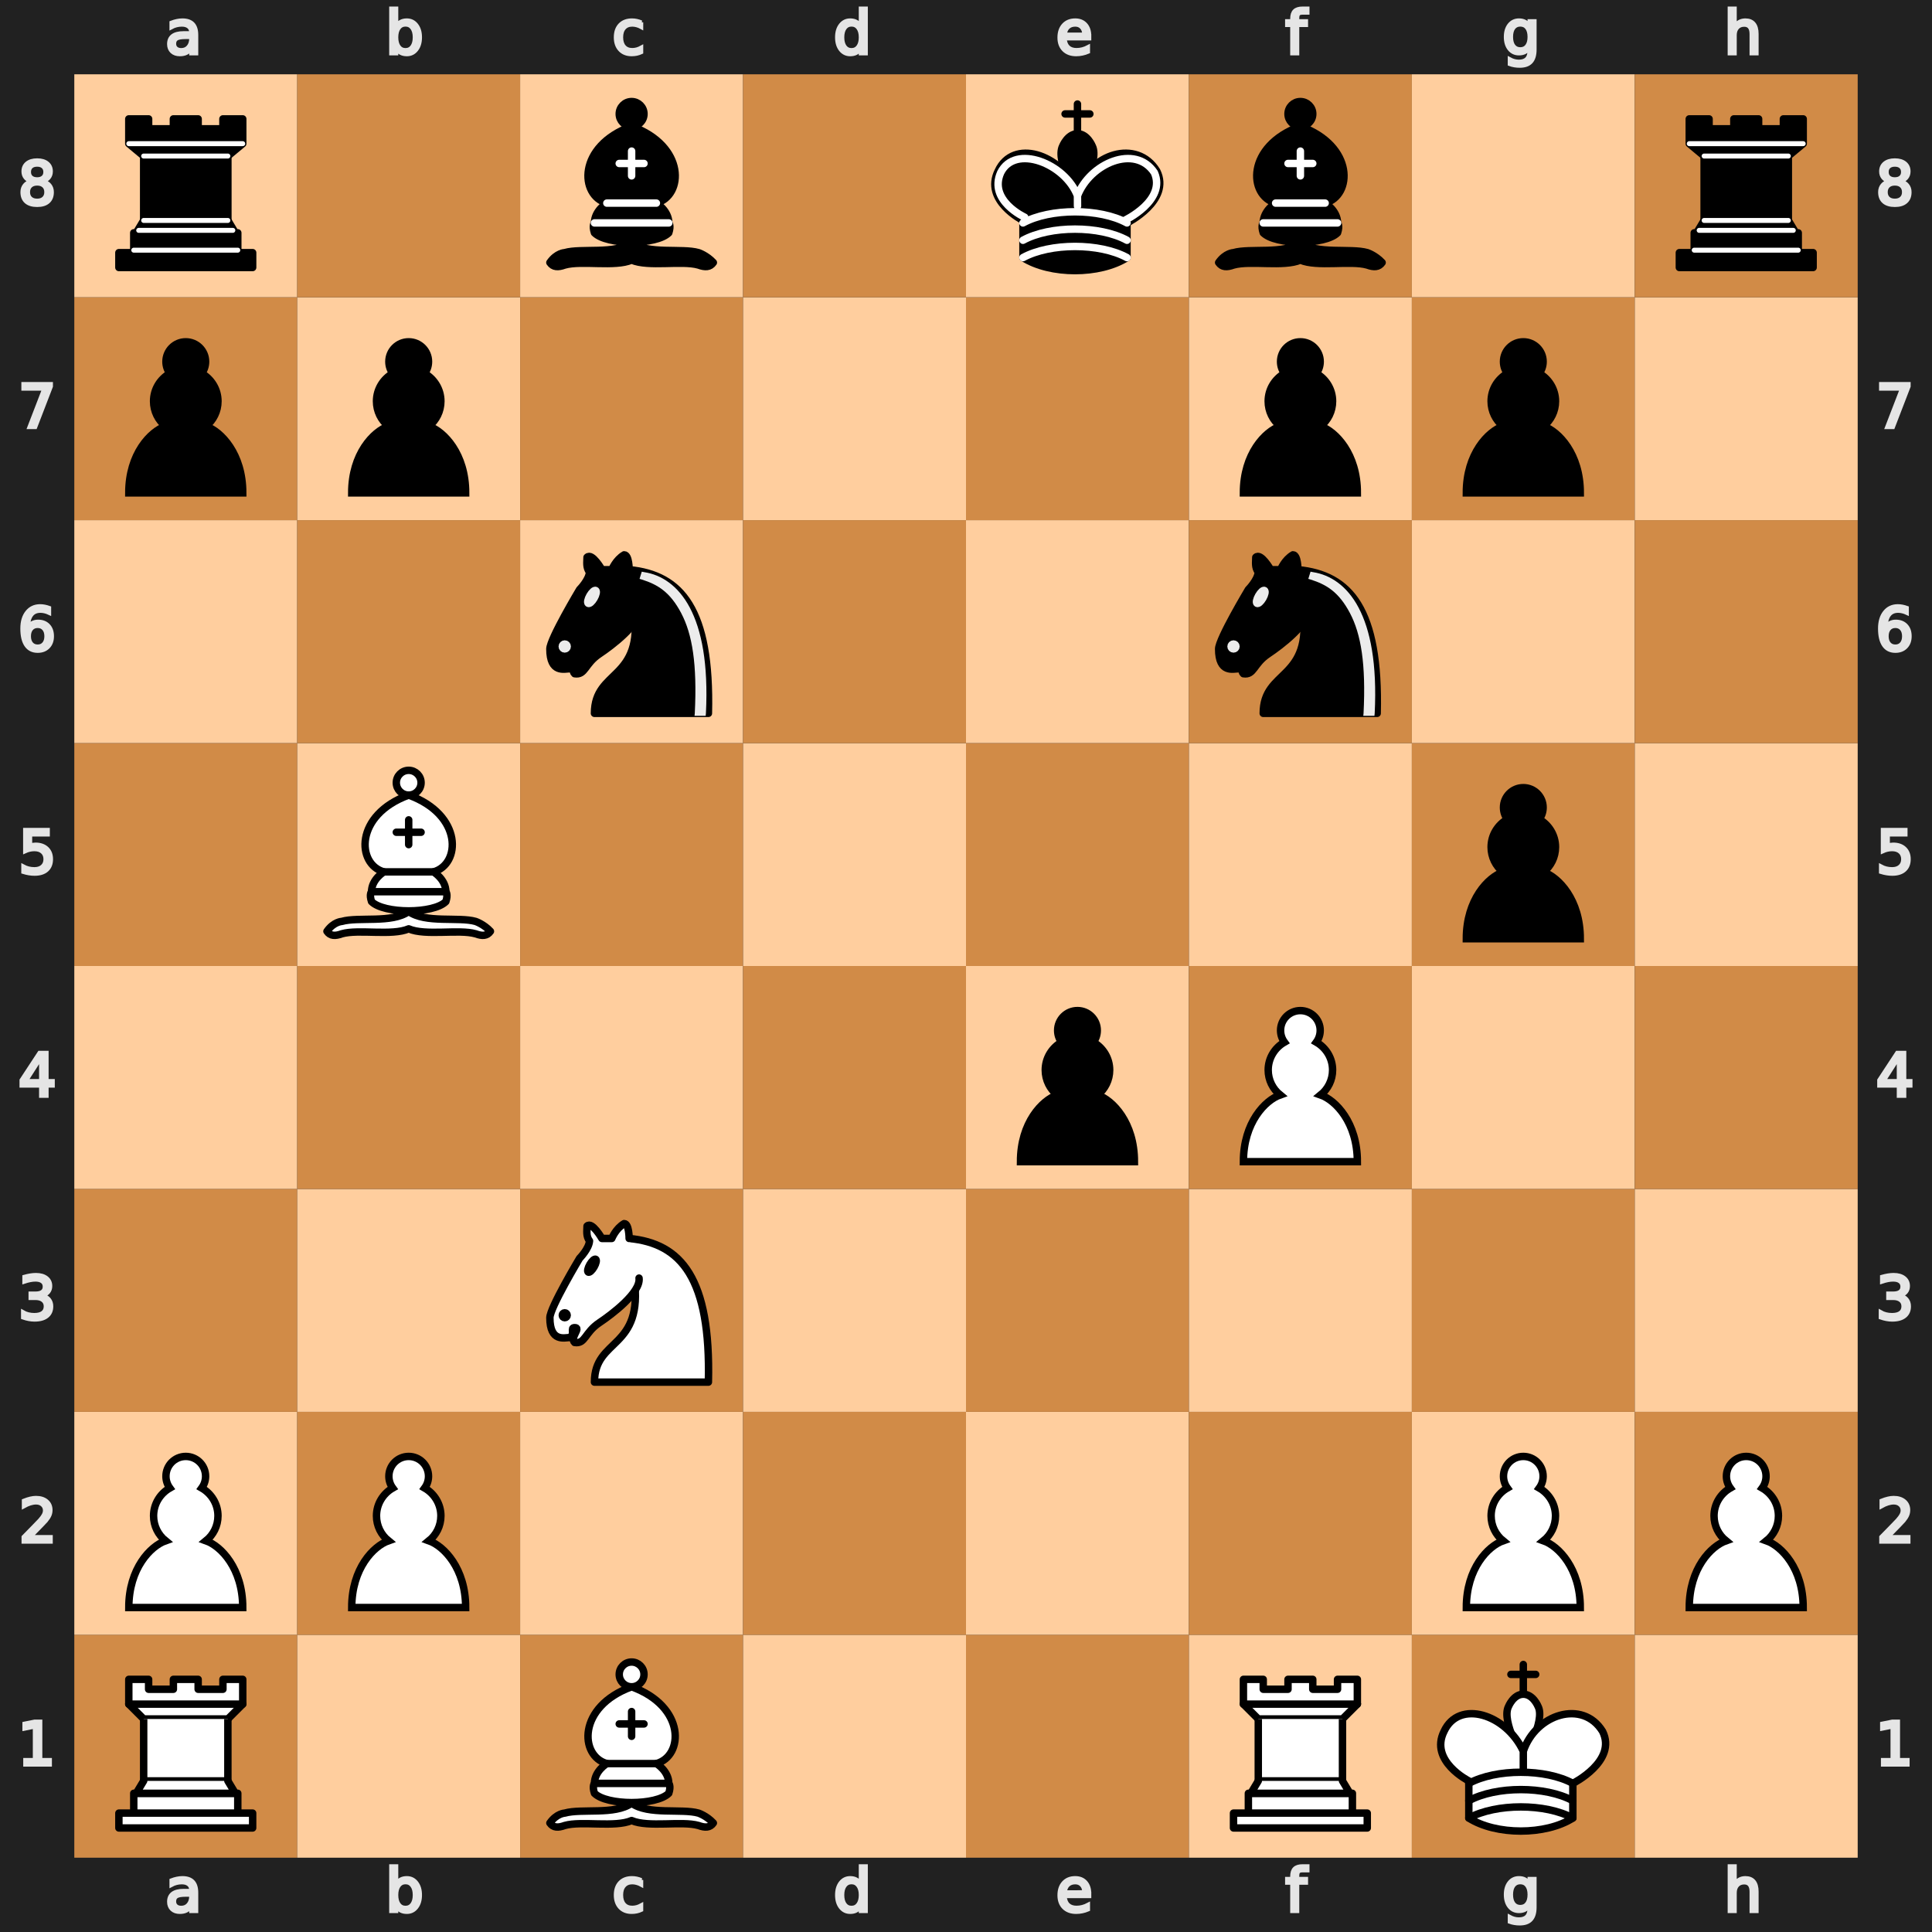
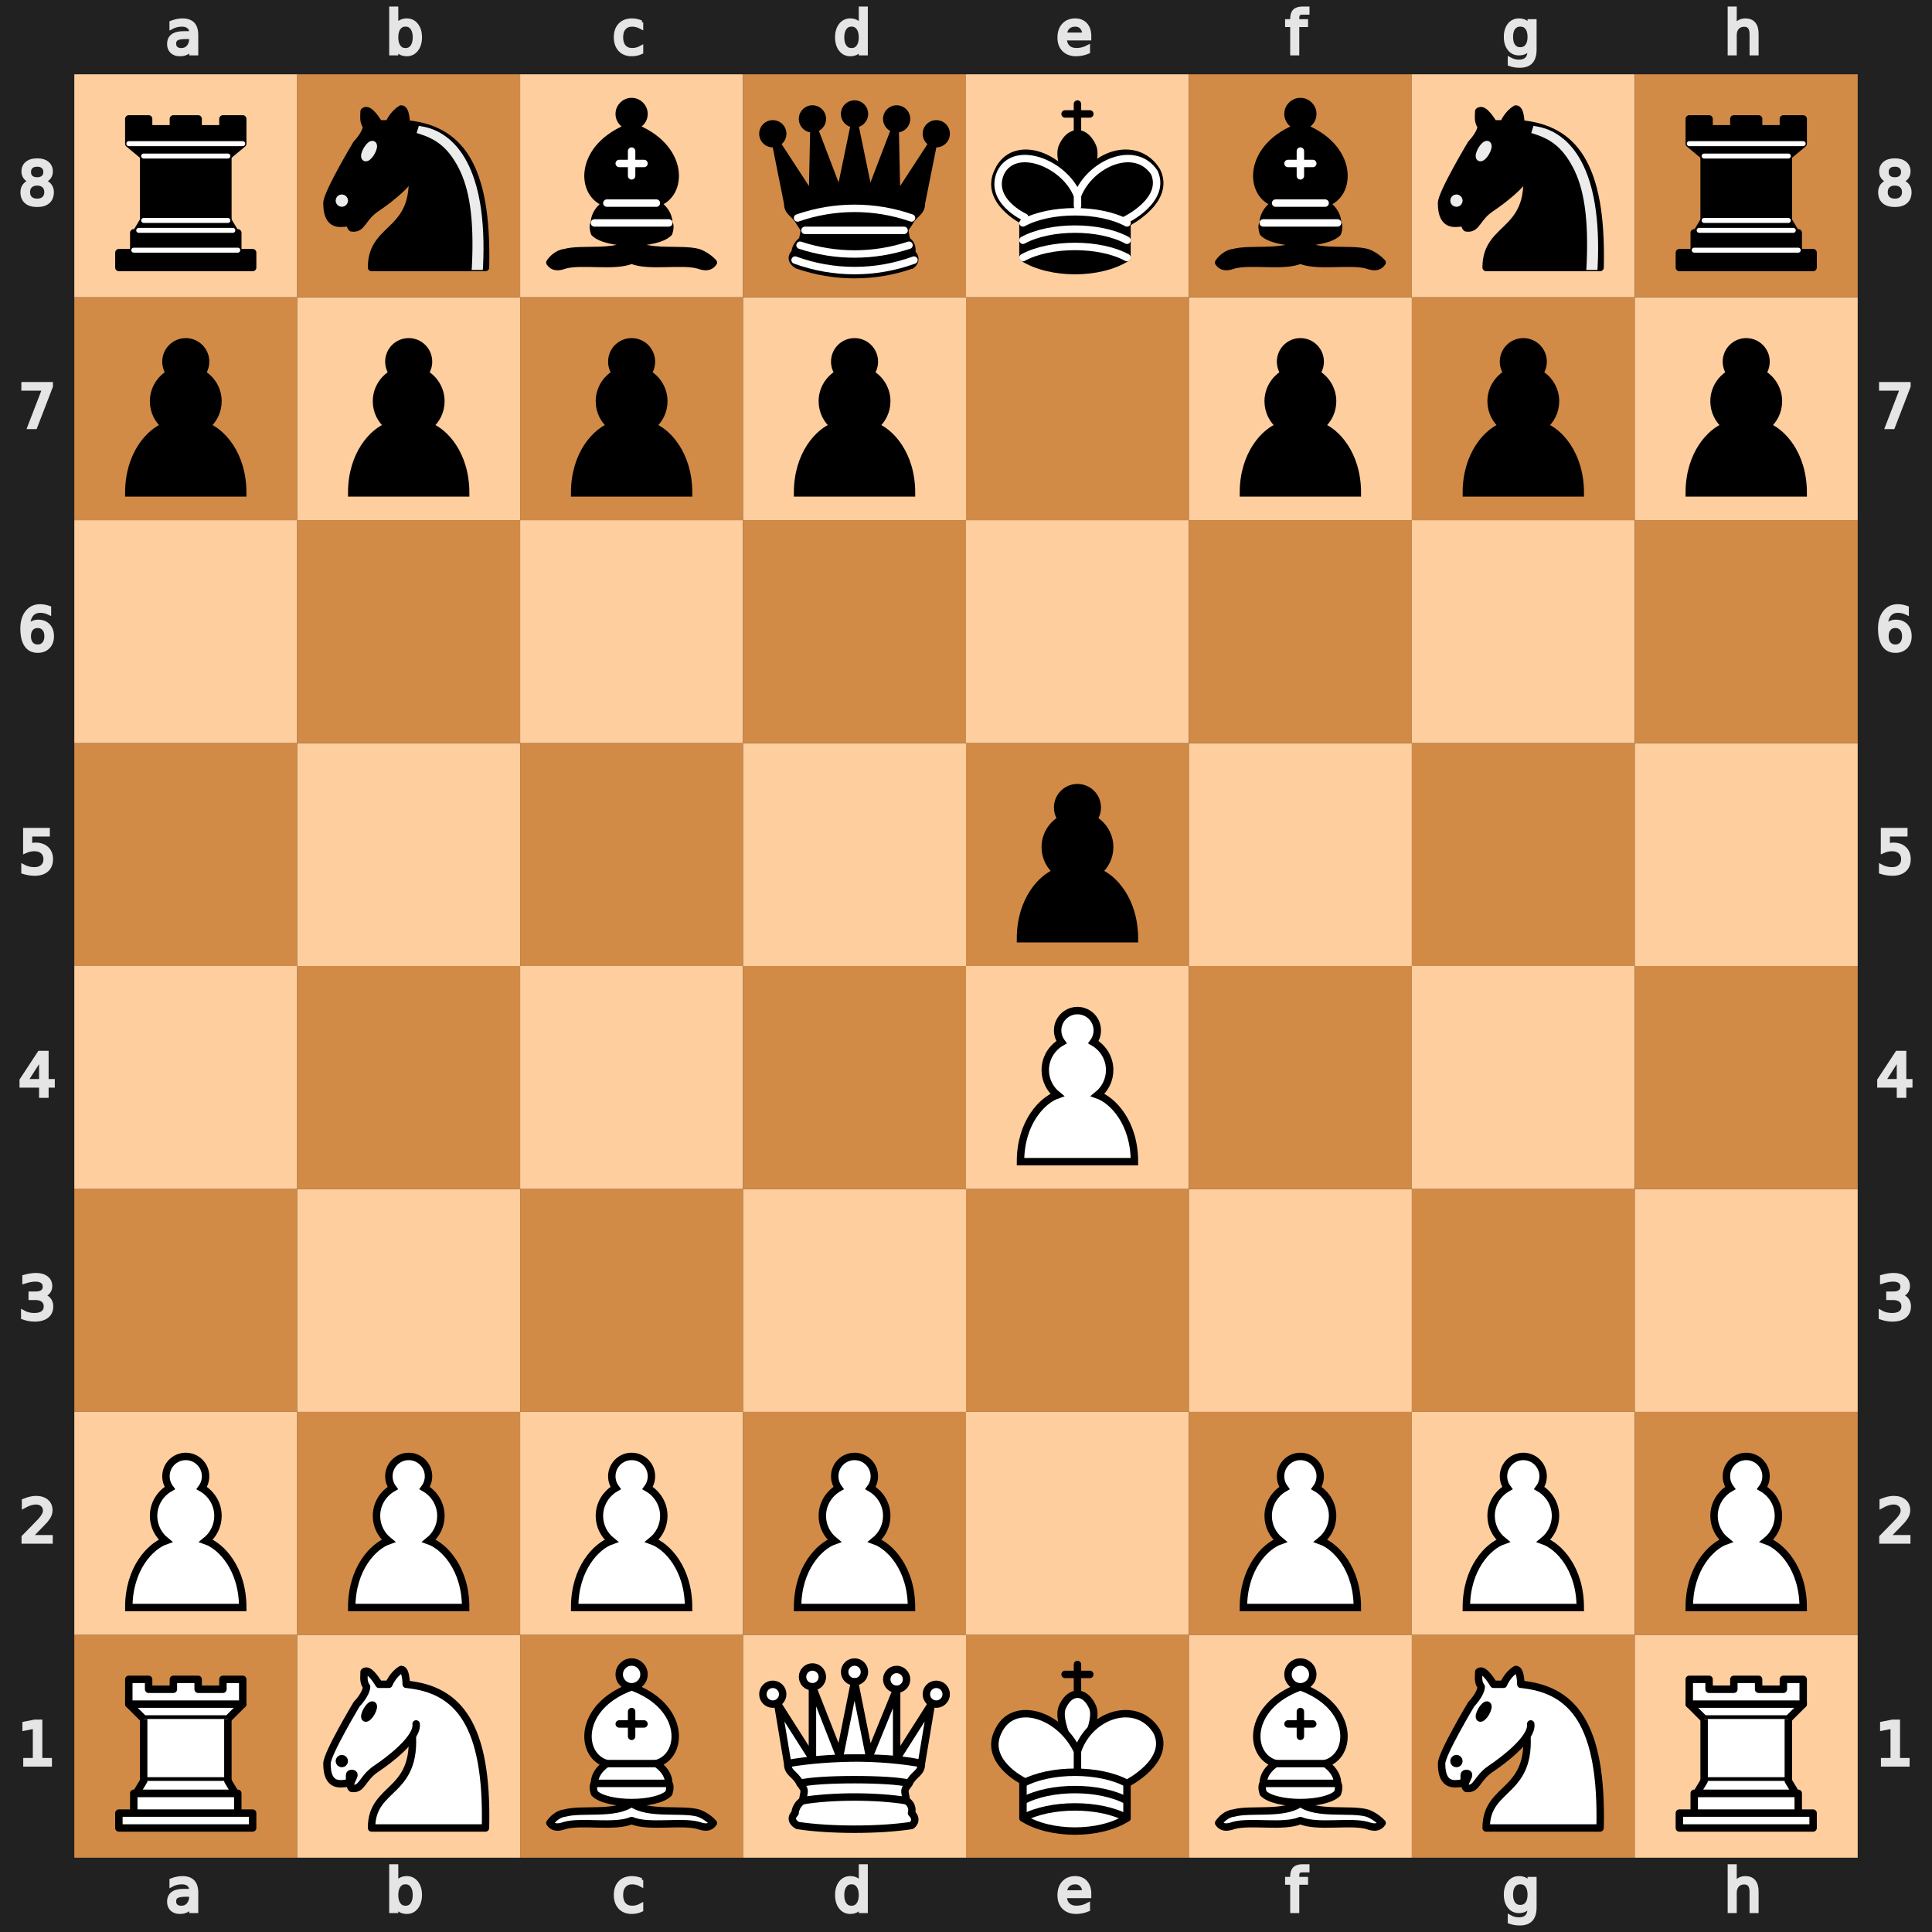
<svg xmlns="http://www.w3.org/2000/svg" xmlns:xlink="http://www.w3.org/1999/xlink" version="1.2" baseProfile="tiny" viewBox="0 0 390 390">
  <defs>
    <g id="white-pawn" class="white pawn">
      <path d="M22.5 9c-2.21 0-4 1.79-4 4 0 .89.29 1.71.78 2.38C17.33 16.5 16 18.59 16 21c0 2.03.94 3.84 2.41 5.03-3 1.06-7.41 5.55-7.41 13.47h23c0-7.92-4.41-12.41-7.41-13.47 1.47-1.19 2.41-3 2.41-5.03 0-2.41-1.33-4.5-3.28-5.62.49-.67.78-1.49.78-2.38 0-2.21-1.79-4-4-4z" fill="#fff" stroke="#000" stroke-width="1.5" stroke-linecap="round" />
    </g>
    <g id="white-knight" class="white knight" fill="none" fill-rule="evenodd" stroke="#000" stroke-width="1.5" stroke-linecap="round" stroke-linejoin="round">
      <path d="M 22,10 C 32.5,11 38.5,18 38,39 L 15,39 C 15,30 25,32.5 23,18" style="fill:#ffffff; stroke:#000000;" />
      <path d="M 24,18 C 24.38,20.91 18.45,25.37 16,27 C 13,29 13.18,31.34 11,31 C 9.958,30.06 12.41,27.96 11,28 C 10,28 11.19,29.23 10,30 C 9,30 5.997,31 6,26 C 6,24 12,14 12,14 C 12,14 13.89,12.1 14,10.5 C 13.27,9.506 13.5,8.5 13.5,7.5 C 14.5,6.5 16.5,10 16.5,10 L 18.5,10 C 18.5,10 19.28,8.008 21,7 C 22,7 22,10 22,10" style="fill:#ffffff; stroke:#000000;" />
      <path d="M 9.5 25.5 A 0.5 0.5 0 1 1 8.5,25.5 A 0.5 0.5 0 1 1 9.5 25.5 z" style="fill:#000000; stroke:#000000;" />
      <path d="M 15 15.5 A 0.5 1.5 0 1 1 14,15.5 A 0.5 1.5 0 1 1 15 15.5 z" transform="matrix(0.866,0.5,-0.5,0.866,9.693,-5.173)" style="fill:#000000; stroke:#000000;" />
    </g>
    <g id="white-bishop" class="white bishop" fill="none" fill-rule="evenodd" stroke="#000" stroke-width="1.5" stroke-linecap="round" stroke-linejoin="round">
      <g fill="#fff" stroke-linecap="butt">
        <path d="M9 36c3.39-.97 10.11.43 13.5-2 3.39 2.43 10.11 1.03 13.5 2 0 0 1.65.54 3 2-.68.97-1.65.99-3 .5-3.39-.97-10.11.46-13.5-1-3.39 1.46-10.11.03-13.5 1-1.354.49-2.323.47-3-.5 1.354-1.94 3-2 3-2zM15 32c2.5 2.5 12.5 2.5 15 0 .5-1.5 0-2 0-2 0-2.5-2.5-4-2.5-4 5.5-1.5 6-11.5-5-15.5-11 4-10.5 14-5 15.5 0 0-2.5 1.5-2.5 4 0 0-.5.5 0 2zM25 8a2.5 2.5 0 1 1-5 0 2.5 2.5 0 1 1 5 0z" />
      </g>
      <path d="M17.5 26h10M15 30h15m-7.5-14.5v5M20 18h5" stroke-linejoin="miter" />
    </g>
    <g id="white-rook" class="white rook" fill="#fff" fill-rule="evenodd" stroke="#000" stroke-width="1.5" stroke-linecap="round" stroke-linejoin="round">
      <path d="M9 39h27v-3H9v3zM12 36v-4h21v4H12zM11 14V9h4v2h5V9h5v2h5V9h4v5" stroke-linecap="butt" />
      <path d="M34 14l-3 3H14l-3-3" />
      <path d="M31 17v12.5H14V17" stroke-linecap="butt" stroke-linejoin="miter" />
      <path d="M31 29.5l1.5 2.5h-20l1.5-2.5" />
      <path d="M11 14h23" fill="none" stroke-linejoin="miter" />
    </g>
+     <g id="white-queen" class="white queen" fill="#fff" fill-rule="evenodd" stroke="#000" stroke-width="1.5" stroke-linecap="round" stroke-linejoin="round">
+       <path d="M8 12a2 2 0 1 1-4 0 2 2 0 1 1 4 0zM24.5 7.5a2 2 0 1 1-4 0 2 2 0 1 1 4 0zM41 12a2 2 0 1 1-4 0 2 2 0 1 1 4 0zM16 8.5a2 2 0 1 1-4 0 2 2 0 1 1 4 0zM33 9a2 2 0 1 1-4 0 2 2 0 1 1 4 0z" />
+       <path d="M9 26c8.5-1.5 21-1.5 27 0l2-12-7 11V11l-5.5 13.5-3-15-3 15-5.5-14V25L7 14l2 12zM9 26c0 2 1.5 2 2.5 4 1 1.5 1 1 .5 3.5-1.5 1-1.5 2.5-1.5 2.5-1.5 1.5.5 2.5.5 2.5 6.5 1 16.5 1 23 0 0 0 1.5-1 0-2.5 0 0 .5-1.5-1-2.5-.5-2.5-.5-2 .5-3.5 1-2 2.5-2 2.5-4-8.5-1.5-18.5-1.5-27 0z" stroke-linecap="butt" />
+       <path d="M11.5 30c3.5-1 18.5-1 22 0M12 33.5c6-1 15-1 21 0" fill="none" />
+     </g>
    <g id="white-king" class="white king" fill="none" fill-rule="evenodd" stroke="#000" stroke-width="1.5" stroke-linecap="round" stroke-linejoin="round">
      <path d="M22.5 11.63V6M20 8h5" stroke-linejoin="miter" />
      <path d="M22.5 25s4.5-7.5 3-10.5c0 0-1-2.5-3-2.5s-3 2.5-3 2.5c-1.5 3 3 10.5 3 10.5" fill="#fff" stroke-linecap="butt" stroke-linejoin="miter" />
      <path d="M11.5 37c5.5 3.5 15.5 3.5 21 0v-7s9-4.5 6-10.5c-4-6.5-13.5-3.5-16 4V27v-3.5c-3.5-7.5-13-10.5-16-4-3 6 5 10 5 10V37z" fill="#fff" />
      <path d="M11.5 30c5.5-3 15.5-3 21 0m-21 3.5c5.5-3 15.5-3 21 0m-21 3.5c5.5-3 15.5-3 21 0" />
    </g>
    <g id="black-pawn" class="black pawn">
      <path d="M22.5 9c-2.21 0-4 1.79-4 4 0 .89.29 1.71.78 2.38C17.33 16.5 16 18.59 16 21c0 2.03.94 3.84 2.41 5.03-3 1.06-7.41 5.55-7.41 13.47h23c0-7.92-4.41-12.41-7.41-13.47 1.47-1.19 2.41-3 2.41-5.03 0-2.41-1.33-4.5-3.28-5.62.49-.67.78-1.49.78-2.38 0-2.21-1.79-4-4-4z" fill="#000" stroke="#000" stroke-width="1.5" stroke-linecap="round" />
    </g>
    <g id="black-knight" class="black knight" fill="none" fill-rule="evenodd" stroke="#000" stroke-width="1.5" stroke-linecap="round" stroke-linejoin="round">
      <path d="M 22,10 C 32.5,11 38.5,18 38,39 L 15,39 C 15,30 25,32.5 23,18" style="fill:#000000; stroke:#000000;" />
      <path d="M 24,18 C 24.38,20.91 18.45,25.37 16,27 C 13,29 13.18,31.34 11,31 C 9.958,30.06 12.41,27.96 11,28 C 10,28 11.19,29.23 10,30 C 9,30 5.997,31 6,26 C 6,24 12,14 12,14 C 12,14 13.89,12.1 14,10.5 C 13.27,9.506 13.5,8.5 13.5,7.5 C 14.5,6.5 16.5,10 16.5,10 L 18.5,10 C 18.5,10 19.28,8.008 21,7 C 22,7 22,10 22,10" style="fill:#000000; stroke:#000000;" />
      <path d="M 9.5 25.5 A 0.5 0.5 0 1 1 8.5,25.5 A 0.5 0.5 0 1 1 9.5 25.5 z" style="fill:#ececec; stroke:#ececec;" />
      <path d="M 15 15.5 A 0.5 1.5 0 1 1 14,15.5 A 0.5 1.5 0 1 1 15 15.5 z" transform="matrix(0.866,0.5,-0.5,0.866,9.693,-5.173)" style="fill:#ececec; stroke:#ececec;" />
      <path d="M 24.55,10.4 L 24.1,11.85 L 24.6,12 C 27.75,13 30.25,14.49 32.5,18.75 C 34.75,23.01 35.75,29.06 35.25,39 L 35.2,39.5 L 37.45,39.5 L 37.5,39 C 38,28.94 36.62,22.15 34.25,17.66 C 31.88,13.17 28.46,11.02 25.06,10.5 L 24.55,10.4 z " style="fill:#ececec; stroke:none;" />
    </g>
    <g id="black-bishop" class="black bishop" fill="none" fill-rule="evenodd" stroke="#000" stroke-width="1.5" stroke-linecap="round" stroke-linejoin="round">
      <path d="M9 36c3.39-.97 10.11.43 13.5-2 3.39 2.43 10.11 1.03 13.5 2 0 0 1.65.54 3 2-.68.97-1.65.99-3 .5-3.39-.97-10.11.46-13.5-1-3.39 1.46-10.11.03-13.5 1-1.354.49-2.323.47-3-.5 1.354-1.94 3-2 3-2zm6-4c2.5 2.5 12.5 2.5 15 0 .5-1.5 0-2 0-2 0-2.5-2.5-4-2.5-4 5.5-1.5 6-11.5-5-15.5-11 4-10.5 14-5 15.5 0 0-2.5 1.5-2.5 4 0 0-.5.5 0 2zM25 8a2.5 2.5 0 1 1-5 0 2.5 2.5 0 1 1 5 0z" fill="#000" stroke-linecap="butt" />
      <path d="M17.5 26h10M15 30h15m-7.5-14.5v5M20 18h5" stroke="#fff" stroke-linejoin="miter" />
    </g>
    <g id="black-rook" class="black rook" fill="#000" fill-rule="evenodd" stroke="#000" stroke-width="1.5" stroke-linecap="round" stroke-linejoin="round">
      <path d="M9 39h27v-3H9v3zM12.5 32l1.5-2.5h17l1.5 2.5h-20zM12 36v-4h21v4H12z" stroke-linecap="butt" />
      <path d="M14 29.5v-13h17v13H14z" stroke-linecap="butt" stroke-linejoin="miter" />
      <path d="M14 16.5L11 14h23l-3 2.5H14zM11 14V9h4v2h5V9h5v2h5V9h4v5H11z" stroke-linecap="butt" />
      <path d="M12 35.5h21M13 31.5h19M14 29.5h17M14 16.5h17M11 14h23" fill="none" stroke="#fff" stroke-width="1" stroke-linejoin="miter" />
+     </g>
+     <g id="black-queen" class="black queen" fill="#000" fill-rule="evenodd" stroke="#000" stroke-width="1.5" stroke-linecap="round" stroke-linejoin="round">
+       <g fill="#000" stroke="none">
+         <circle cx="6" cy="12" r="2.75" />
+         <circle cx="14" cy="9" r="2.75" />
+         <circle cx="22.5" cy="8" r="2.75" />
+         <circle cx="31" cy="9" r="2.75" />
+         <circle cx="39" cy="12" r="2.75" />
+       </g>
+       <path d="M9 26c8.5-1.5 21-1.5 27 0l2.5-12.5L31 25l-.3-14.1-5.2 13.6-3-14.5-3 14.5-5.2-13.6L14 25 6.5 13.5 9 26zM9 26c0 2 1.5 2 2.5 4 1 1.5 1 1 .5 3.5-1.5 1-1.5 2.5-1.5 2.5-1.5 1.5.5 2.5.5 2.5 6.5 1 16.5 1 23 0 0 0 1.5-1 0-2.5 0 0 .5-1.5-1-2.5-.5-2.5-.5-2 .5-3.5 1-2 2.5-2 2.5-4-8.5-1.5-18.5-1.5-27 0z" stroke-linecap="butt" />
+       <path d="M11 38.5a35 35 1 0 0 23 0" fill="none" stroke-linecap="butt" />
+       <path d="M11 29a35 35 1 0 1 23 0M12.5 31.5h20M11.5 34.5a35 35 1 0 0 22 0M10.5 37.5a35 35 1 0 0 24 0" fill="none" stroke="#fff" />
    </g>
    <g id="black-king" class="black king" fill="none" fill-rule="evenodd" stroke="#000" stroke-width="1.5" stroke-linecap="round" stroke-linejoin="round">
      <path d="M22.5 11.63V6" stroke-linejoin="miter" />
      <path d="M22.5 25s4.5-7.5 3-10.5c0 0-1-2.5-3-2.5s-3 2.5-3 2.5c-1.5 3 3 10.5 3 10.5" fill="#000" stroke-linecap="butt" stroke-linejoin="miter" />
      <path d="M11.5 37c5.5 3.5 15.5 3.5 21 0v-7s9-4.5 6-10.5c-4-6.5-13.5-3.5-16 4V27v-3.5c-3.5-7.5-13-10.5-16-4-3 6 5 10 5 10V37z" fill="#000" />
      <path d="M20 8h5" stroke-linejoin="miter" />
      <path d="M32 29.5s8.5-4 6.03-9.65C34.15 14 25 18 22.5 24.5l.01 2.1-.01-2.1C20 18 9.906 14 6.997 19.85c-2.497 5.65 4.853 9 4.853 9M11.5 30c5.5-3 15.5-3 21 0m-21 3.5c5.5-3 15.5-3 21 0m-21 3.5c5.5-3 15.5-3 21 0" stroke="#fff" />
    </g>
  </defs>
  <rect x="0" y="0" width="390" height="390" fill="#212121" />
  <g transform="translate(20, 0) scale(0.75, 0.75)" fill="#e5e5e5" stroke="#e5e5e5">
    <path d="M23.328 10.016q-1.742 0-2.414.398-.672.398-.672 1.36 0 .765.5 1.218.508.445 1.375.445 1.196 0 1.914-.843.727-.852.727-2.258v-.32zm2.867-.594v4.992h-1.437v-1.328q-.492.797-1.227 1.18-.734.375-1.797.375-1.343 0-2.14-.75-.79-.758-.79-2.024 0-1.476.985-2.226.992-.75 2.953-.75h2.016V8.75q0-.992-.656-1.531-.649-.547-1.829-.547-.75 0-1.46.18-.711.18-1.368.539V6.062q.79-.304 1.532-.453.742-.156 1.445-.156 1.898 0 2.836.984.937.985.937 2.985z" />
  </g>
  <g transform="translate(20, 375) scale(0.75, 0.75)" fill="#e5e5e5" stroke="#e5e5e5">
    <path d="M23.328 10.016q-1.742 0-2.414.398-.672.398-.672 1.36 0 .765.5 1.218.508.445 1.375.445 1.196 0 1.914-.843.727-.852.727-2.258v-.32zm2.867-.594v4.992h-1.437v-1.328q-.492.797-1.227 1.18-.734.375-1.797.375-1.343 0-2.14-.75-.79-.758-.79-2.024 0-1.476.985-2.226.992-.75 2.953-.75h2.016V8.75q0-.992-.656-1.531-.649-.547-1.829-.547-.75 0-1.46.18-.711.18-1.368.539V6.062q.79-.304 1.532-.453.742-.156 1.445-.156 1.898 0 2.836.984.937.985.937 2.985z" />
  </g>
  <g transform="translate(65, 0) scale(0.75, 0.75)" fill="#e5e5e5" stroke="#e5e5e5">
    <path d="M24.922 10.047q0-1.586-.656-2.485-.649-.906-1.79-.906-1.14 0-1.796.906-.649.899-.649 2.485 0 1.586.649 2.492.656.898 1.797.898 1.14 0 1.789-.898.656-.906.656-2.492zm-4.89-3.055q.452-.781 1.14-1.156.695-.383 1.656-.383 1.594 0 2.586 1.266 1 1.265 1 3.328 0 2.062-1 3.328-.992 1.266-2.586 1.266-.96 0-1.656-.375-.688-.383-1.14-1.164v1.312h-1.446V2.258h1.445z" />
  </g>
  <g transform="translate(65, 375) scale(0.75, 0.75)" fill="#e5e5e5" stroke="#e5e5e5">
    <path d="M24.922 10.047q0-1.586-.656-2.485-.649-.906-1.79-.906-1.14 0-1.796.906-.649.899-.649 2.485 0 1.586.649 2.492.656.898 1.797.898 1.14 0 1.789-.898.656-.906.656-2.492zm-4.89-3.055q.452-.781 1.14-1.156.695-.383 1.656-.383 1.594 0 2.586 1.266 1 1.265 1 3.328 0 2.062-1 3.328-.992 1.266-2.586 1.266-.96 0-1.656-.375-.688-.383-1.14-1.164v1.312h-1.446V2.258h1.445z" />
  </g>
  <g transform="translate(110, 0) scale(0.75, 0.75)" fill="#e5e5e5" stroke="#e5e5e5">
    <path d="M25.96 6v1.344q-.608-.336-1.226-.5-.609-.172-1.234-.172-1.398 0-2.172.89-.773.883-.773 2.485 0 1.601.773 2.492.774.883 2.172.883.625 0 1.234-.164.618-.172 1.227-.508v1.328q-.602.281-1.25.422-.64.14-1.367.14-1.977 0-3.14-1.242-1.165-1.242-1.165-3.351 0-2.14 1.172-3.367 1.18-1.227 3.227-1.227.664 0 1.296.14.633.134 1.227.407z" />
  </g>
  <g transform="translate(110, 375) scale(0.75, 0.75)" fill="#e5e5e5" stroke="#e5e5e5">
    <path d="M25.96 6v1.344q-.608-.336-1.226-.5-.609-.172-1.234-.172-1.398 0-2.172.89-.773.883-.773 2.485 0 1.601.773 2.492.774.883 2.172.883.625 0 1.234-.164.618-.172 1.227-.508v1.328q-.602.281-1.25.422-.64.14-1.367.14-1.977 0-3.14-1.242-1.165-1.242-1.165-3.351 0-2.14 1.172-3.367 1.18-1.227 3.227-1.227.664 0 1.296.14.633.134 1.227.407z" />
  </g>
  <g transform="translate(155, 0) scale(0.75, 0.75)" fill="#e5e5e5" stroke="#e5e5e5">
    <path d="M24.973 6.992V2.258h1.437v12.156h-1.437v-1.312q-.453.78-1.149 1.164-.687.375-1.656.375-1.586 0-2.586-1.266-.992-1.266-.992-3.328 0-2.063.992-3.328 1-1.266 2.586-1.266.969 0 1.656.383.696.375 1.149 1.156zm-4.899 3.055q0 1.586.649 2.492.656.898 1.797.898 1.14 0 1.796-.898.657-.906.657-2.492 0-1.586-.657-2.485-.656-.906-1.796-.906-1.141 0-1.797.906-.649.899-.649 2.485z" />
  </g>
  <g transform="translate(155, 375) scale(0.75, 0.75)" fill="#e5e5e5" stroke="#e5e5e5">
    <path d="M24.973 6.992V2.258h1.437v12.156h-1.437v-1.312q-.453.78-1.149 1.164-.687.375-1.656.375-1.586 0-2.586-1.266-.992-1.266-.992-3.328 0-2.063.992-3.328 1-1.266 2.586-1.266.969 0 1.656.383.696.375 1.149 1.156zm-4.899 3.055q0 1.586.649 2.492.656.898 1.797.898 1.14 0 1.796-.898.657-.906.657-2.492 0-1.586-.657-2.485-.656-.906-1.796-.906-1.141 0-1.797.906-.649.899-.649 2.485z" />
  </g>
  <g transform="translate(200, 0) scale(0.75, 0.75)" fill="#e5e5e5" stroke="#e5e5e5">
    <path d="M26.555 9.68v.703h-6.61q.094 1.484.89 2.265.806.774 2.235.774.828 0 1.602-.203.781-.203 1.547-.61v1.36q-.774.328-1.586.5-.813.172-1.649.172-2.093 0-3.32-1.22-1.219-1.218-1.219-3.296 0-2.148 1.157-3.406 1.164-1.266 3.132-1.266 1.766 0 2.79 1.14 1.03 1.134 1.03 3.087zm-1.438-.422q-.015-1.18-.664-1.883-.64-.703-1.703-.703-1.203 0-1.93.68-.718.68-.828 1.914z" />
  </g>
  <g transform="translate(200, 375) scale(0.75, 0.75)" fill="#e5e5e5" stroke="#e5e5e5">
    <path d="M26.555 9.68v.703h-6.61q.094 1.484.89 2.265.806.774 2.235.774.828 0 1.602-.203.781-.203 1.547-.61v1.36q-.774.328-1.586.5-.813.172-1.649.172-2.093 0-3.32-1.22-1.219-1.218-1.219-3.296 0-2.148 1.157-3.406 1.164-1.266 3.132-1.266 1.766 0 2.79 1.14 1.03 1.134 1.03 3.087zm-1.438-.422q-.015-1.18-.664-1.883-.64-.703-1.703-.703-1.203 0-1.93.68-.718.68-.828 1.914z" />
  </g>
  <g transform="translate(245, 0) scale(0.75, 0.75)" fill="#e5e5e5" stroke="#e5e5e5">
    <path d="M25.285 2.258v1.195H23.91q-.773 0-1.078.313-.297.312-.297 1.125v.773h2.367v1.117h-2.367v7.633H21.09V6.781h-1.375V5.664h1.375v-.61q0-1.46.68-2.124.68-.672 2.156-.672z" />
  </g>
  <g transform="translate(245, 375) scale(0.75, 0.75)" fill="#e5e5e5" stroke="#e5e5e5">
    <path d="M25.285 2.258v1.195H23.91q-.773 0-1.078.313-.297.312-.297 1.125v.773h2.367v1.117h-2.367v7.633H21.09V6.781h-1.375V5.664h1.375v-.61q0-1.46.68-2.124.68-.672 2.156-.672z" />
  </g>
  <g transform="translate(290, 0) scale(0.75, 0.75)" fill="#e5e5e5" stroke="#e5e5e5">
    <path d="M24.973 9.937q0-1.562-.649-2.421-.64-.86-1.804-.86-1.157 0-1.805.86-.64.859-.64 2.421 0 1.555.64 2.415.648.859 1.805.859 1.164 0 1.804-.86.649-.859.649-2.414zm1.437 3.391q0 2.234-.992 3.32-.992 1.094-3.04 1.094-.757 0-1.429-.117-.672-.11-1.304-.344v-1.398q.632.344 1.25.508.617.164 1.257.164 1.414 0 2.118-.743.703-.734.703-2.226v-.711q-.446.773-1.141 1.156-.695.383-1.664.383-1.61 0-2.594-1.227-.984-1.226-.984-3.25 0-2.03.984-3.257.985-1.227 2.594-1.227.969 0 1.664.383t1.14 1.156V5.664h1.438z" />
  </g>
  <g transform="translate(290, 375) scale(0.75, 0.75)" fill="#e5e5e5" stroke="#e5e5e5">
    <path d="M24.973 9.937q0-1.562-.649-2.421-.64-.86-1.804-.86-1.157 0-1.805.86-.64.859-.64 2.421 0 1.555.64 2.415.648.859 1.805.859 1.164 0 1.804-.86.649-.859.649-2.414zm1.437 3.391q0 2.234-.992 3.32-.992 1.094-3.04 1.094-.757 0-1.429-.117-.672-.11-1.304-.344v-1.398q.632.344 1.25.508.617.164 1.257.164 1.414 0 2.118-.743.703-.734.703-2.226v-.711q-.446.773-1.141 1.156-.695.383-1.664.383-1.61 0-2.594-1.227-.984-1.226-.984-3.25 0-2.03.984-3.257.985-1.227 2.594-1.227.969 0 1.664.383t1.14 1.156V5.664h1.438z" />
  </g>
  <g transform="translate(335, 0) scale(0.75, 0.75)" fill="#e5e5e5" stroke="#e5e5e5">
    <path d="M26.164 9.133v5.281h-1.437V9.18q0-1.243-.485-1.86-.484-.617-1.453-.617-1.164 0-1.836.742-.672.742-.672 2.024v4.945h-1.445V2.258h1.445v4.765q.516-.789 1.211-1.18.703-.39 1.617-.39 1.508 0 2.282.938.773.93.773 2.742z" />
  </g>
  <g transform="translate(335, 375) scale(0.75, 0.75)" fill="#e5e5e5" stroke="#e5e5e5">
    <path d="M26.164 9.133v5.281h-1.437V9.18q0-1.243-.485-1.86-.484-.617-1.453-.617-1.164 0-1.836.742-.672.742-.672 2.024v4.945h-1.445V2.258h1.445v4.765q.516-.789 1.211-1.18.703-.39 1.617-.39 1.508 0 2.282.938.773.93.773 2.742z" />
  </g>
  <g transform="translate(0, 335) scale(0.75, 0.75)" fill="#e5e5e5" stroke="#e5e5e5">
    <path d="M6.754 26.996h2.578v-8.898l-2.805.562v-1.437l2.79-.563h1.578v10.336h2.578v1.328h-6.72z" />
  </g>
  <g transform="translate(375, 335) scale(0.75, 0.75)" fill="#e5e5e5" stroke="#e5e5e5">
    <path d="M6.754 26.996h2.578v-8.898l-2.805.562v-1.437l2.79-.563h1.578v10.336h2.578v1.328h-6.72z" />
  </g>
  <g transform="translate(0, 290) scale(0.75, 0.75)" fill="#e5e5e5" stroke="#e5e5e5">
    <path d="M8.195 26.996h5.508v1.328H6.297v-1.328q.898-.93 2.445-2.492 1.555-1.57 1.953-2.024.758-.851 1.055-1.437.305-.594.305-1.164 0-.93-.657-1.516-.648-.586-1.695-.586-.742 0-1.57.258-.82.258-1.758.781v-1.593q.953-.383 1.781-.578.828-.196 1.516-.196 1.812 0 2.89.906 1.079.907 1.079 2.422 0 .72-.274 1.368-.265.64-.976 1.515-.196.227-1.243 1.313-1.046 1.078-2.953 3.023z" />
  </g>
  <g transform="translate(375, 290) scale(0.75, 0.75)" fill="#e5e5e5" stroke="#e5e5e5">
    <path d="M8.195 26.996h5.508v1.328H6.297v-1.328q.898-.93 2.445-2.492 1.555-1.57 1.953-2.024.758-.851 1.055-1.437.305-.594.305-1.164 0-.93-.657-1.516-.648-.586-1.695-.586-.742 0-1.57.258-.82.258-1.758.781v-1.593q.953-.383 1.781-.578.828-.196 1.516-.196 1.812 0 2.89.906 1.079.907 1.079 2.422 0 .72-.274 1.368-.265.64-.976 1.515-.196.227-1.243 1.313-1.046 1.078-2.953 3.023z" />
  </g>
  <g transform="translate(0, 245) scale(0.75, 0.75)" fill="#e5e5e5" stroke="#e5e5e5">
    <path d="M11.434 22.035q1.132.242 1.765 1.008.64.766.64 1.89 0 1.727-1.187 2.672-1.187.946-3.375.946-.734 0-1.515-.149-.774-.14-1.602-.43V26.45q.656.383 1.438.578.78.196 1.632.196 1.485 0 2.258-.586.782-.586.782-1.703 0-1.032-.727-1.61-.719-.586-2.008-.586h-1.36v-1.297h1.423q1.164 0 1.78-.46.618-.47.618-1.344 0-.899-.64-1.375-.633-.485-1.82-.485-.65 0-1.391.141-.743.14-1.633.437V16.95q.898-.25 1.68-.375.788-.125 1.484-.125 1.797 0 2.844.82 1.046.813 1.046 2.204 0 .968-.554 1.64-.555.664-1.578.922z" />
  </g>
  <g transform="translate(375, 245) scale(0.75, 0.75)" fill="#e5e5e5" stroke="#e5e5e5">
    <path d="M11.434 22.035q1.132.242 1.765 1.008.64.766.64 1.89 0 1.727-1.187 2.672-1.187.946-3.375.946-.734 0-1.515-.149-.774-.14-1.602-.43V26.45q.656.383 1.438.578.78.196 1.632.196 1.485 0 2.258-.586.782-.586.782-1.703 0-1.032-.727-1.61-.719-.586-2.008-.586h-1.36v-1.297h1.423q1.164 0 1.78-.46.618-.47.618-1.344 0-.899-.64-1.375-.633-.485-1.82-.485-.65 0-1.391.141-.743.14-1.633.437V16.95q.898-.25 1.68-.375.788-.125 1.484-.125 1.797 0 2.844.82 1.046.813 1.046 2.204 0 .968-.554 1.64-.555.664-1.578.922z" />
  </g>
  <g transform="translate(0, 200) scale(0.75, 0.75)" fill="#e5e5e5" stroke="#e5e5e5">
    <path d="M11.016 18.035L7.03 24.262h3.985zm-.414-1.375h1.984v7.602h1.664v1.312h-1.664v2.75h-1.57v-2.75H5.75v-1.523z" />
  </g>
  <g transform="translate(375, 200) scale(0.75, 0.75)" fill="#e5e5e5" stroke="#e5e5e5">
    <path d="M11.016 18.035L7.03 24.262h3.985zm-.414-1.375h1.984v7.602h1.664v1.312h-1.664v2.75h-1.57v-2.75H5.75v-1.523z" />
  </g>
  <g transform="translate(0, 155) scale(0.75, 0.75)" fill="#e5e5e5" stroke="#e5e5e5">
    <path d="M6.719 16.66h6.195v1.328h-4.75v2.86q.344-.118.688-.172.343-.063.687-.063 1.953 0 3.094 1.07 1.14 1.07 1.14 2.899 0 1.883-1.171 2.93-1.172 1.039-3.305 1.039-.735 0-1.5-.125-.758-.125-1.57-.375v-1.586q.703.383 1.453.57.75.188 1.586.188 1.351 0 2.14-.711.79-.711.79-1.93 0-1.219-.79-1.93-.789-.71-2.14-.71-.633 0-1.266.14-.625.14-1.281.438z" />
  </g>
  <g transform="translate(375, 155) scale(0.75, 0.75)" fill="#e5e5e5" stroke="#e5e5e5">
    <path d="M6.719 16.66h6.195v1.328h-4.75v2.86q.344-.118.688-.172.343-.063.687-.063 1.953 0 3.094 1.07 1.14 1.07 1.14 2.899 0 1.883-1.171 2.93-1.172 1.039-3.305 1.039-.735 0-1.5-.125-.758-.125-1.57-.375v-1.586q.703.383 1.453.57.75.188 1.586.188 1.351 0 2.14-.711.79-.711.79-1.93 0-1.219-.79-1.93-.789-.71-2.14-.71-.633 0-1.266.14-.625.14-1.281.438z" />
  </g>
  <g transform="translate(0, 110) scale(0.75, 0.75)" fill="#e5e5e5" stroke="#e5e5e5">
    <path d="M10.137 21.863q-1.063 0-1.688.727-.617.726-.617 1.992 0 1.258.617 1.992.625.727 1.688.727 1.062 0 1.68-.727.624-.734.624-1.992 0-1.266-.625-1.992-.617-.727-1.68-.727zm3.133-4.945v1.437q-.594-.28-1.204-.43-.601-.148-1.195-.148-1.562 0-2.39 1.055-.82 1.055-.938 3.188.46-.68 1.156-1.04.696-.367 1.531-.367 1.758 0 2.774 1.07 1.023 1.063 1.023 2.899 0 1.797-1.062 2.883-1.063 1.086-2.828 1.086-2.024 0-3.094-1.547-1.07-1.555-1.07-4.5 0-2.766 1.312-4.406 1.313-1.649 3.524-1.649.593 0 1.195.117.61.118 1.266.352z" />
  </g>
  <g transform="translate(375, 110) scale(0.75, 0.75)" fill="#e5e5e5" stroke="#e5e5e5">
    <path d="M10.137 21.863q-1.063 0-1.688.727-.617.726-.617 1.992 0 1.258.617 1.992.625.727 1.688.727 1.062 0 1.68-.727.624-.734.624-1.992 0-1.266-.625-1.992-.617-.727-1.68-.727zm3.133-4.945v1.437q-.594-.28-1.204-.43-.601-.148-1.195-.148-1.562 0-2.39 1.055-.82 1.055-.938 3.188.46-.68 1.156-1.04.696-.367 1.531-.367 1.758 0 2.774 1.07 1.023 1.063 1.023 2.899 0 1.797-1.062 2.883-1.063 1.086-2.828 1.086-2.024 0-3.094-1.547-1.07-1.555-1.07-4.5 0-2.766 1.312-4.406 1.313-1.649 3.524-1.649.593 0 1.195.117.61.118 1.266.352z" />
  </g>
  <g transform="translate(0, 65) scale(0.75, 0.75)" fill="#e5e5e5" stroke="#e5e5e5">
    <path d="M6.25 16.66h7.5v.672L9.516 28.324H7.867l3.985-10.336H6.25z" />
  </g>
  <g transform="translate(375, 65) scale(0.75, 0.75)" fill="#e5e5e5" stroke="#e5e5e5">
    <path d="M6.25 16.66h7.5v.672L9.516 28.324H7.867l3.985-10.336H6.25z" />
  </g>
  <g transform="translate(0, 20) scale(0.75, 0.75)" fill="#e5e5e5" stroke="#e5e5e5">
    <path d="M10 22.785q-1.125 0-1.773.602-.641.601-.641 1.656t.64 1.656q.649.602 1.774.602t1.773-.602q.649-.61.649-1.656 0-1.055-.649-1.656-.64-.602-1.773-.602zm-1.578-.672q-1.016-.25-1.586-.945-.563-.695-.563-1.695 0-1.399.993-2.211 1-.813 2.734-.813 1.742 0 2.734.813.993.812.993 2.21 0 1-.57 1.696-.563.695-1.571.945 1.14.266 1.773 1.04.641.773.641 1.89 0 1.695-1.04 2.602-1.03.906-2.96.906t-2.969-.906Q6 26.738 6 25.043q0-1.117.64-1.89.641-.774 1.782-1.04zm-.578-2.492q0 .906.562 1.414.57.508 1.594.508 1.016 0 1.586-.508.578-.508.578-1.414 0-.906-.578-1.414-.57-.508-1.586-.508-1.023 0-1.594.508-.562.508-.562 1.414z" />
  </g>
  <g transform="translate(375, 20) scale(0.75, 0.75)" fill="#e5e5e5" stroke="#e5e5e5">
    <path d="M10 22.785q-1.125 0-1.773.602-.641.601-.641 1.656t.64 1.656q.649.602 1.774.602t1.773-.602q.649-.61.649-1.656 0-1.055-.649-1.656-.64-.602-1.773-.602zm-1.578-.672q-1.016-.25-1.586-.945-.563-.695-.563-1.695 0-1.399.993-2.211 1-.813 2.734-.813 1.742 0 2.734.813.993.812.993 2.21 0 1-.57 1.696-.563.695-1.571.945 1.14.266 1.773 1.04.641.773.641 1.89 0 1.695-1.04 2.602-1.03.906-2.96.906t-2.969-.906Q6 26.738 6 25.043q0-1.117.64-1.89.641-.774 1.782-1.04zm-.578-2.492q0 .906.562 1.414.57.508 1.594.508 1.016 0 1.586-.508.578-.508.578-1.414 0-.906-.578-1.414-.57-.508-1.586-.508-1.023 0-1.594.508-.562.508-.562 1.414z" />
  </g>
  <rect x="15" y="330" width="45" height="45" class="square dark a1" stroke="none" fill="#d18b47" />
  <rect x="60" y="330" width="45" height="45" class="square light b1" stroke="none" fill="#ffce9e" />
  <rect x="105" y="330" width="45" height="45" class="square dark c1" stroke="none" fill="#d18b47" />
  <rect x="150" y="330" width="45" height="45" class="square light d1" stroke="none" fill="#ffce9e" />
  <rect x="195" y="330" width="45" height="45" class="square dark e1" stroke="none" fill="#d18b47" />
  <rect x="240" y="330" width="45" height="45" class="square light f1" stroke="none" fill="#ffce9e" />
  <rect x="285" y="330" width="45" height="45" class="square dark g1" stroke="none" fill="#d18b47" />
  <rect x="330" y="330" width="45" height="45" class="square light h1" stroke="none" fill="#ffce9e" />
  <rect x="15" y="285" width="45" height="45" class="square light a2" stroke="none" fill="#ffce9e" />
  <rect x="60" y="285" width="45" height="45" class="square dark b2" stroke="none" fill="#d18b47" />
  <rect x="105" y="285" width="45" height="45" class="square light c2" stroke="none" fill="#ffce9e" />
  <rect x="150" y="285" width="45" height="45" class="square dark d2" stroke="none" fill="#d18b47" />
  <rect x="195" y="285" width="45" height="45" class="square light e2" stroke="none" fill="#ffce9e" />
  <rect x="240" y="285" width="45" height="45" class="square dark f2" stroke="none" fill="#d18b47" />
  <rect x="285" y="285" width="45" height="45" class="square light g2" stroke="none" fill="#ffce9e" />
  <rect x="330" y="285" width="45" height="45" class="square dark h2" stroke="none" fill="#d18b47" />
  <rect x="15" y="240" width="45" height="45" class="square dark a3" stroke="none" fill="#d18b47" />
  <rect x="60" y="240" width="45" height="45" class="square light b3" stroke="none" fill="#ffce9e" />
  <rect x="105" y="240" width="45" height="45" class="square dark c3" stroke="none" fill="#d18b47" />
  <rect x="150" y="240" width="45" height="45" class="square light d3" stroke="none" fill="#ffce9e" />
  <rect x="195" y="240" width="45" height="45" class="square dark e3" stroke="none" fill="#d18b47" />
  <rect x="240" y="240" width="45" height="45" class="square light f3" stroke="none" fill="#ffce9e" />
  <rect x="285" y="240" width="45" height="45" class="square dark g3" stroke="none" fill="#d18b47" />
  <rect x="330" y="240" width="45" height="45" class="square light h3" stroke="none" fill="#ffce9e" />
  <rect x="15" y="195" width="45" height="45" class="square light a4" stroke="none" fill="#ffce9e" />
  <rect x="60" y="195" width="45" height="45" class="square dark b4" stroke="none" fill="#d18b47" />
  <rect x="105" y="195" width="45" height="45" class="square light c4" stroke="none" fill="#ffce9e" />
  <rect x="150" y="195" width="45" height="45" class="square dark d4" stroke="none" fill="#d18b47" />
  <rect x="195" y="195" width="45" height="45" class="square light e4" stroke="none" fill="#ffce9e" />
  <rect x="240" y="195" width="45" height="45" class="square dark f4" stroke="none" fill="#d18b47" />
  <rect x="285" y="195" width="45" height="45" class="square light g4" stroke="none" fill="#ffce9e" />
  <rect x="330" y="195" width="45" height="45" class="square dark h4" stroke="none" fill="#d18b47" />
  <rect x="15" y="150" width="45" height="45" class="square dark a5" stroke="none" fill="#d18b47" />
  <rect x="60" y="150" width="45" height="45" class="square light b5" stroke="none" fill="#ffce9e" />
  <rect x="105" y="150" width="45" height="45" class="square dark c5" stroke="none" fill="#d18b47" />
  <rect x="150" y="150" width="45" height="45" class="square light d5" stroke="none" fill="#ffce9e" />
  <rect x="195" y="150" width="45" height="45" class="square dark e5" stroke="none" fill="#d18b47" />
  <rect x="240" y="150" width="45" height="45" class="square light f5" stroke="none" fill="#ffce9e" />
  <rect x="285" y="150" width="45" height="45" class="square dark g5" stroke="none" fill="#d18b47" />
  <rect x="330" y="150" width="45" height="45" class="square light h5" stroke="none" fill="#ffce9e" />
  <rect x="15" y="105" width="45" height="45" class="square light a6" stroke="none" fill="#ffce9e" />
  <rect x="60" y="105" width="45" height="45" class="square dark b6" stroke="none" fill="#d18b47" />
  <rect x="105" y="105" width="45" height="45" class="square light c6" stroke="none" fill="#ffce9e" />
  <rect x="150" y="105" width="45" height="45" class="square dark d6" stroke="none" fill="#d18b47" />
  <rect x="195" y="105" width="45" height="45" class="square light e6" stroke="none" fill="#ffce9e" />
  <rect x="240" y="105" width="45" height="45" class="square dark f6" stroke="none" fill="#d18b47" />
  <rect x="285" y="105" width="45" height="45" class="square light g6" stroke="none" fill="#ffce9e" />
  <rect x="330" y="105" width="45" height="45" class="square dark h6" stroke="none" fill="#d18b47" />
  <rect x="15" y="60" width="45" height="45" class="square dark a7" stroke="none" fill="#d18b47" />
  <rect x="60" y="60" width="45" height="45" class="square light b7" stroke="none" fill="#ffce9e" />
  <rect x="105" y="60" width="45" height="45" class="square dark c7" stroke="none" fill="#d18b47" />
  <rect x="150" y="60" width="45" height="45" class="square light d7" stroke="none" fill="#ffce9e" />
  <rect x="195" y="60" width="45" height="45" class="square dark e7" stroke="none" fill="#d18b47" />
  <rect x="240" y="60" width="45" height="45" class="square light f7" stroke="none" fill="#ffce9e" />
  <rect x="285" y="60" width="45" height="45" class="square dark g7" stroke="none" fill="#d18b47" />
  <rect x="330" y="60" width="45" height="45" class="square light h7" stroke="none" fill="#ffce9e" />
  <rect x="15" y="15" width="45" height="45" class="square light a8" stroke="none" fill="#ffce9e" />
  <rect x="60" y="15" width="45" height="45" class="square dark b8" stroke="none" fill="#d18b47" />
  <rect x="105" y="15" width="45" height="45" class="square light c8" stroke="none" fill="#ffce9e" />
  <rect x="150" y="15" width="45" height="45" class="square dark d8" stroke="none" fill="#d18b47" />
  <rect x="195" y="15" width="45" height="45" class="square light e8" stroke="none" fill="#ffce9e" />
  <rect x="240" y="15" width="45" height="45" class="square dark f8" stroke="none" fill="#d18b47" />
  <rect x="285" y="15" width="45" height="45" class="square light g8" stroke="none" fill="#ffce9e" />
  <rect x="330" y="15" width="45" height="45" class="square dark h8" stroke="none" fill="#d18b47" />
  <use href="#white-rook" xlink:href="#white-rook" transform="translate(15, 330)" />
+   <use href="#white-knight" xlink:href="#white-knight" transform="translate(60, 330)" />
  <use href="#white-bishop" xlink:href="#white-bishop" transform="translate(105, 330)" />
-   <use href="#white-rook" xlink:href="#white-rook" transform="translate(240, 330)" />
-   <use href="#white-king" xlink:href="#white-king" transform="translate(285, 330)" />
+   <use href="#white-queen" xlink:href="#white-queen" transform="translate(150, 330)" />
+   <use href="#white-king" xlink:href="#white-king" transform="translate(195, 330)" />
+   <use href="#white-bishop" xlink:href="#white-bishop" transform="translate(240, 330)" />
+   <use href="#white-knight" xlink:href="#white-knight" transform="translate(285, 330)" />
+   <use href="#white-rook" xlink:href="#white-rook" transform="translate(330, 330)" />
  <use href="#white-pawn" xlink:href="#white-pawn" transform="translate(15, 285)" />
  <use href="#white-pawn" xlink:href="#white-pawn" transform="translate(60, 285)" />
+   <use href="#white-pawn" xlink:href="#white-pawn" transform="translate(105, 285)" />
+   <use href="#white-pawn" xlink:href="#white-pawn" transform="translate(150, 285)" />
+   <use href="#white-pawn" xlink:href="#white-pawn" transform="translate(240, 285)" />
  <use href="#white-pawn" xlink:href="#white-pawn" transform="translate(285, 285)" />
  <use href="#white-pawn" xlink:href="#white-pawn" transform="translate(330, 285)" />
-   <use href="#white-knight" xlink:href="#white-knight" transform="translate(105, 240)" />
-   <use href="#black-pawn" xlink:href="#black-pawn" transform="translate(195, 195)" />
-   <use href="#white-pawn" xlink:href="#white-pawn" transform="translate(240, 195)" />
-   <use href="#white-bishop" xlink:href="#white-bishop" transform="translate(60, 150)" />
-   <use href="#black-pawn" xlink:href="#black-pawn" transform="translate(285, 150)" />
-   <use href="#black-knight" xlink:href="#black-knight" transform="translate(105, 105)" />
-   <use href="#black-knight" xlink:href="#black-knight" transform="translate(240, 105)" />
+   <use href="#white-pawn" xlink:href="#white-pawn" transform="translate(195, 195)" />
+   <use href="#black-pawn" xlink:href="#black-pawn" transform="translate(195, 150)" />
  <use href="#black-pawn" xlink:href="#black-pawn" transform="translate(15, 60)" />
  <use href="#black-pawn" xlink:href="#black-pawn" transform="translate(60, 60)" />
+   <use href="#black-pawn" xlink:href="#black-pawn" transform="translate(105, 60)" />
+   <use href="#black-pawn" xlink:href="#black-pawn" transform="translate(150, 60)" />
  <use href="#black-pawn" xlink:href="#black-pawn" transform="translate(240, 60)" />
  <use href="#black-pawn" xlink:href="#black-pawn" transform="translate(285, 60)" />
+   <use href="#black-pawn" xlink:href="#black-pawn" transform="translate(330, 60)" />
  <use href="#black-rook" xlink:href="#black-rook" transform="translate(15, 15)" />
+   <use href="#black-knight" xlink:href="#black-knight" transform="translate(60, 15)" />
  <use href="#black-bishop" xlink:href="#black-bishop" transform="translate(105, 15)" />
+   <use href="#black-queen" xlink:href="#black-queen" transform="translate(150, 15)" />
  <use href="#black-king" xlink:href="#black-king" transform="translate(195, 15)" />
  <use href="#black-bishop" xlink:href="#black-bishop" transform="translate(240, 15)" />
+   <use href="#black-knight" xlink:href="#black-knight" transform="translate(285, 15)" />
  <use href="#black-rook" xlink:href="#black-rook" transform="translate(330, 15)" />
</svg>
